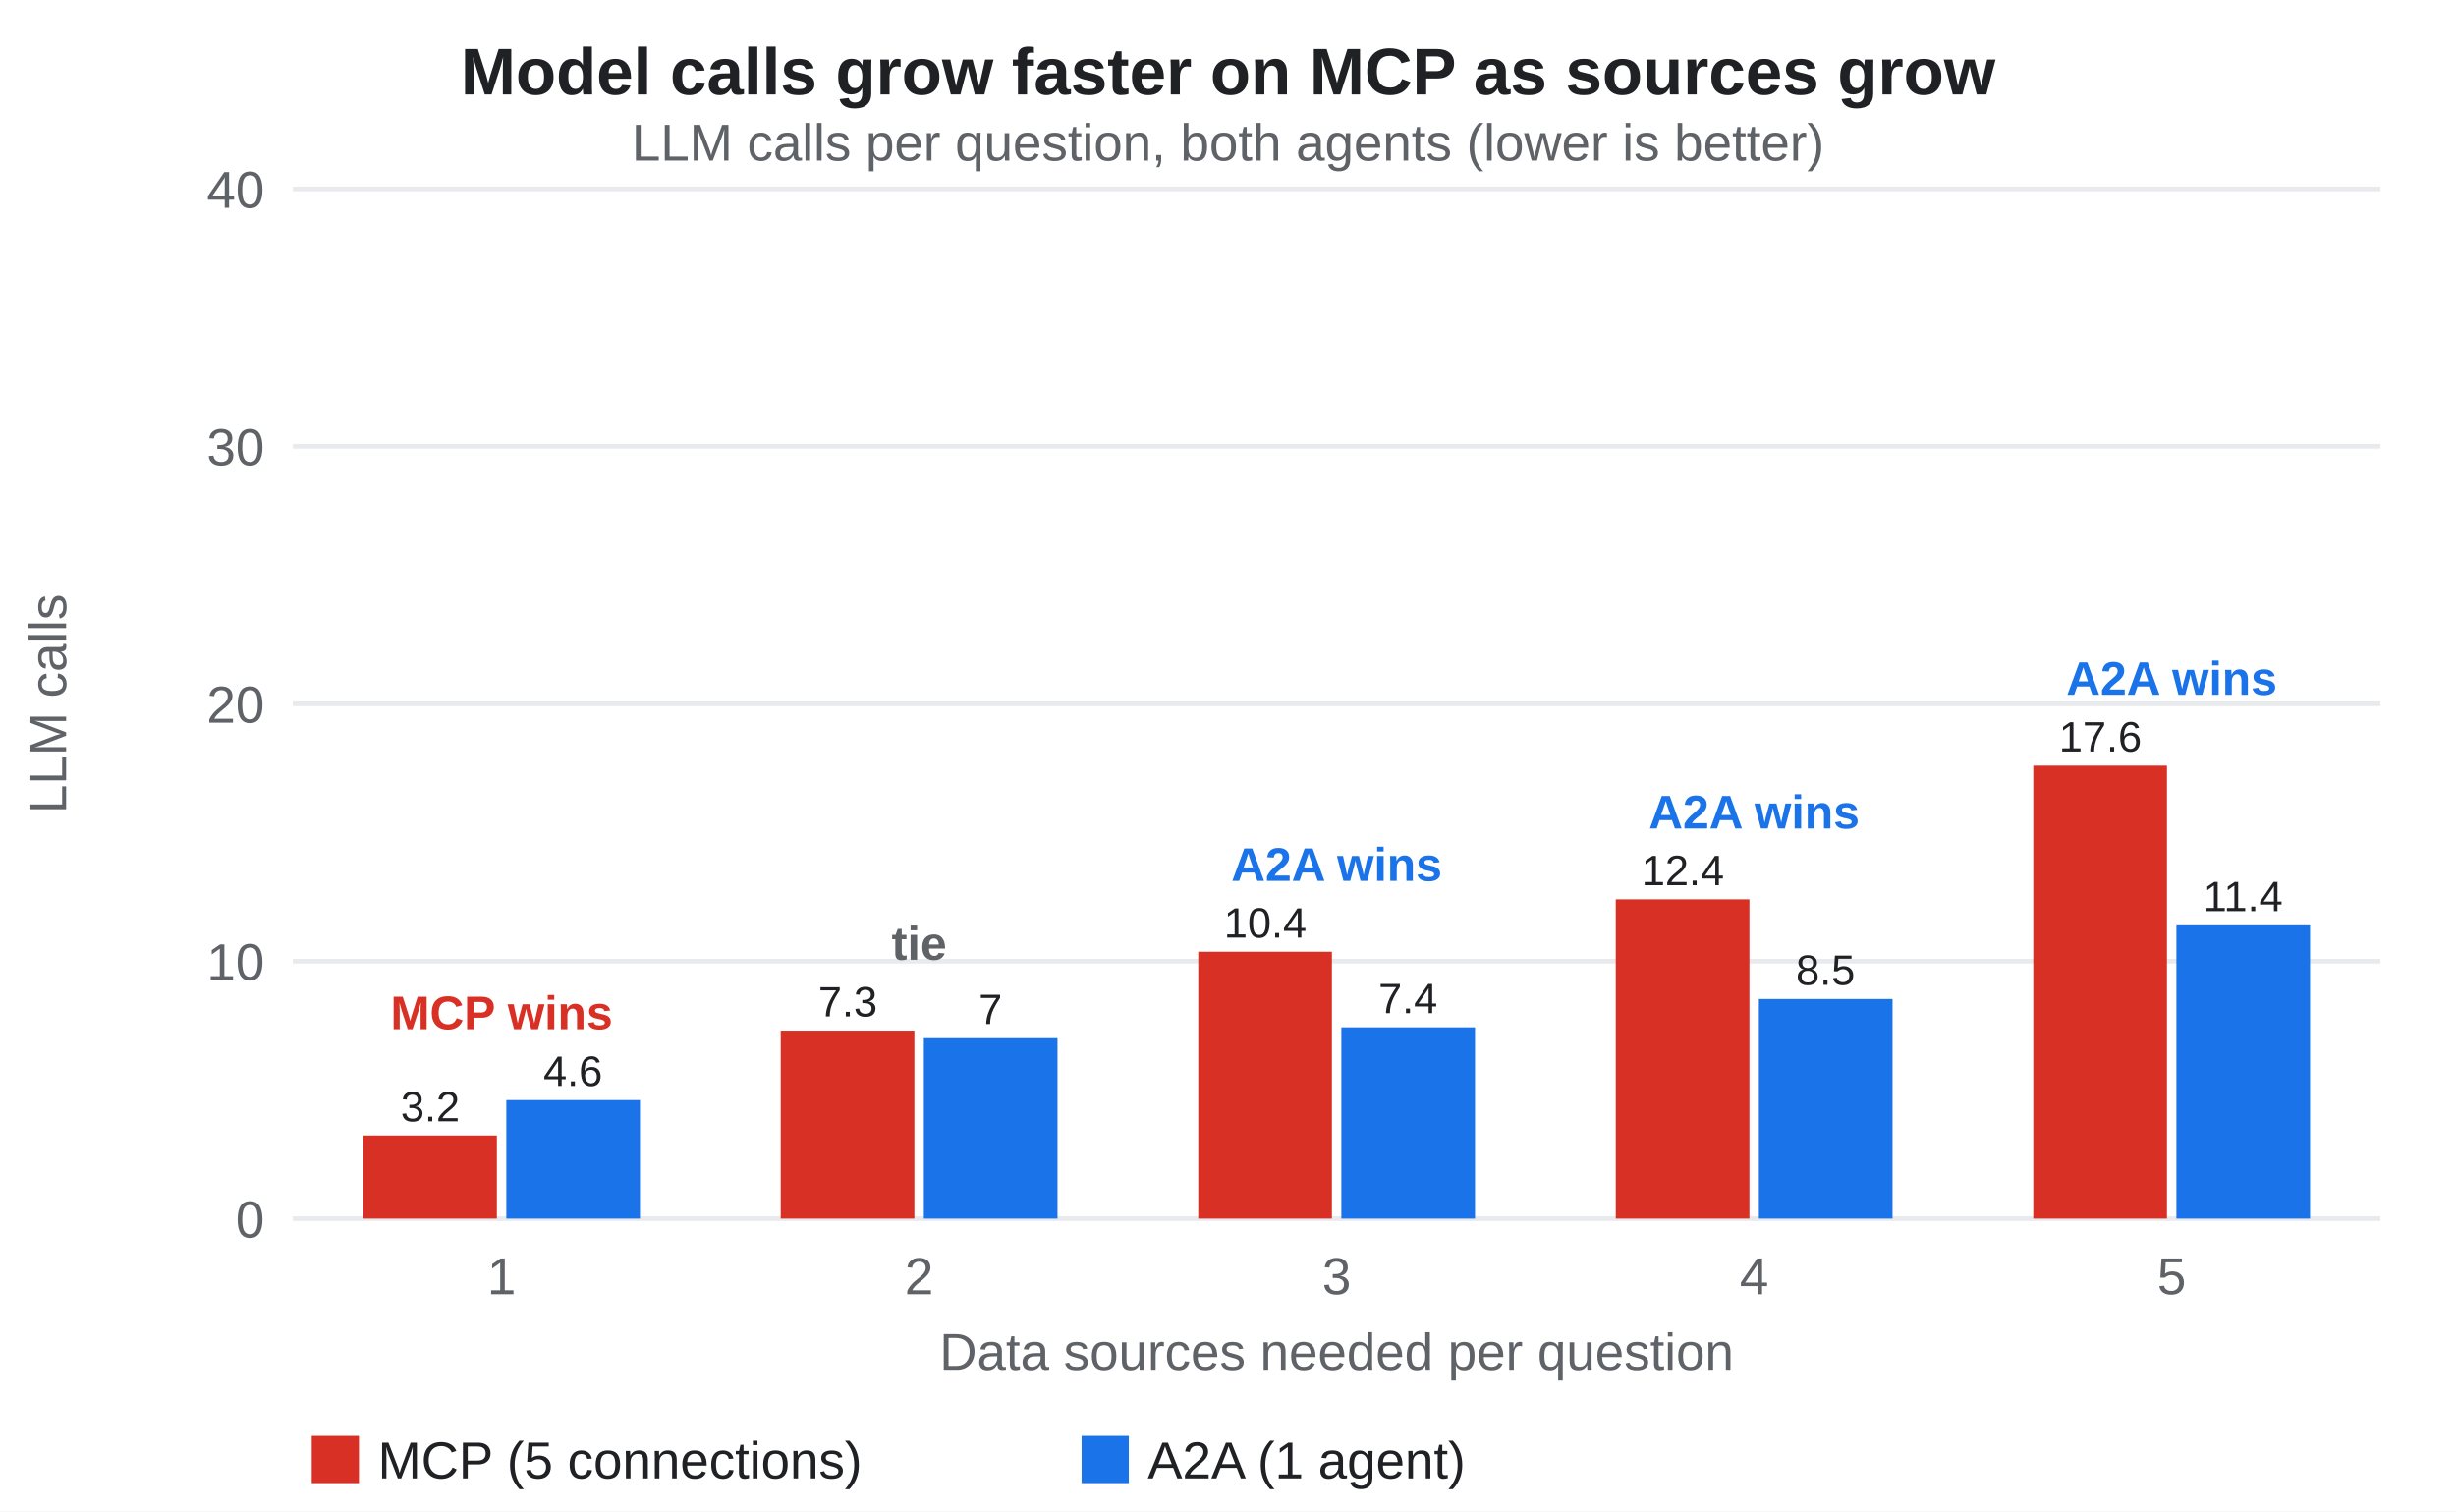
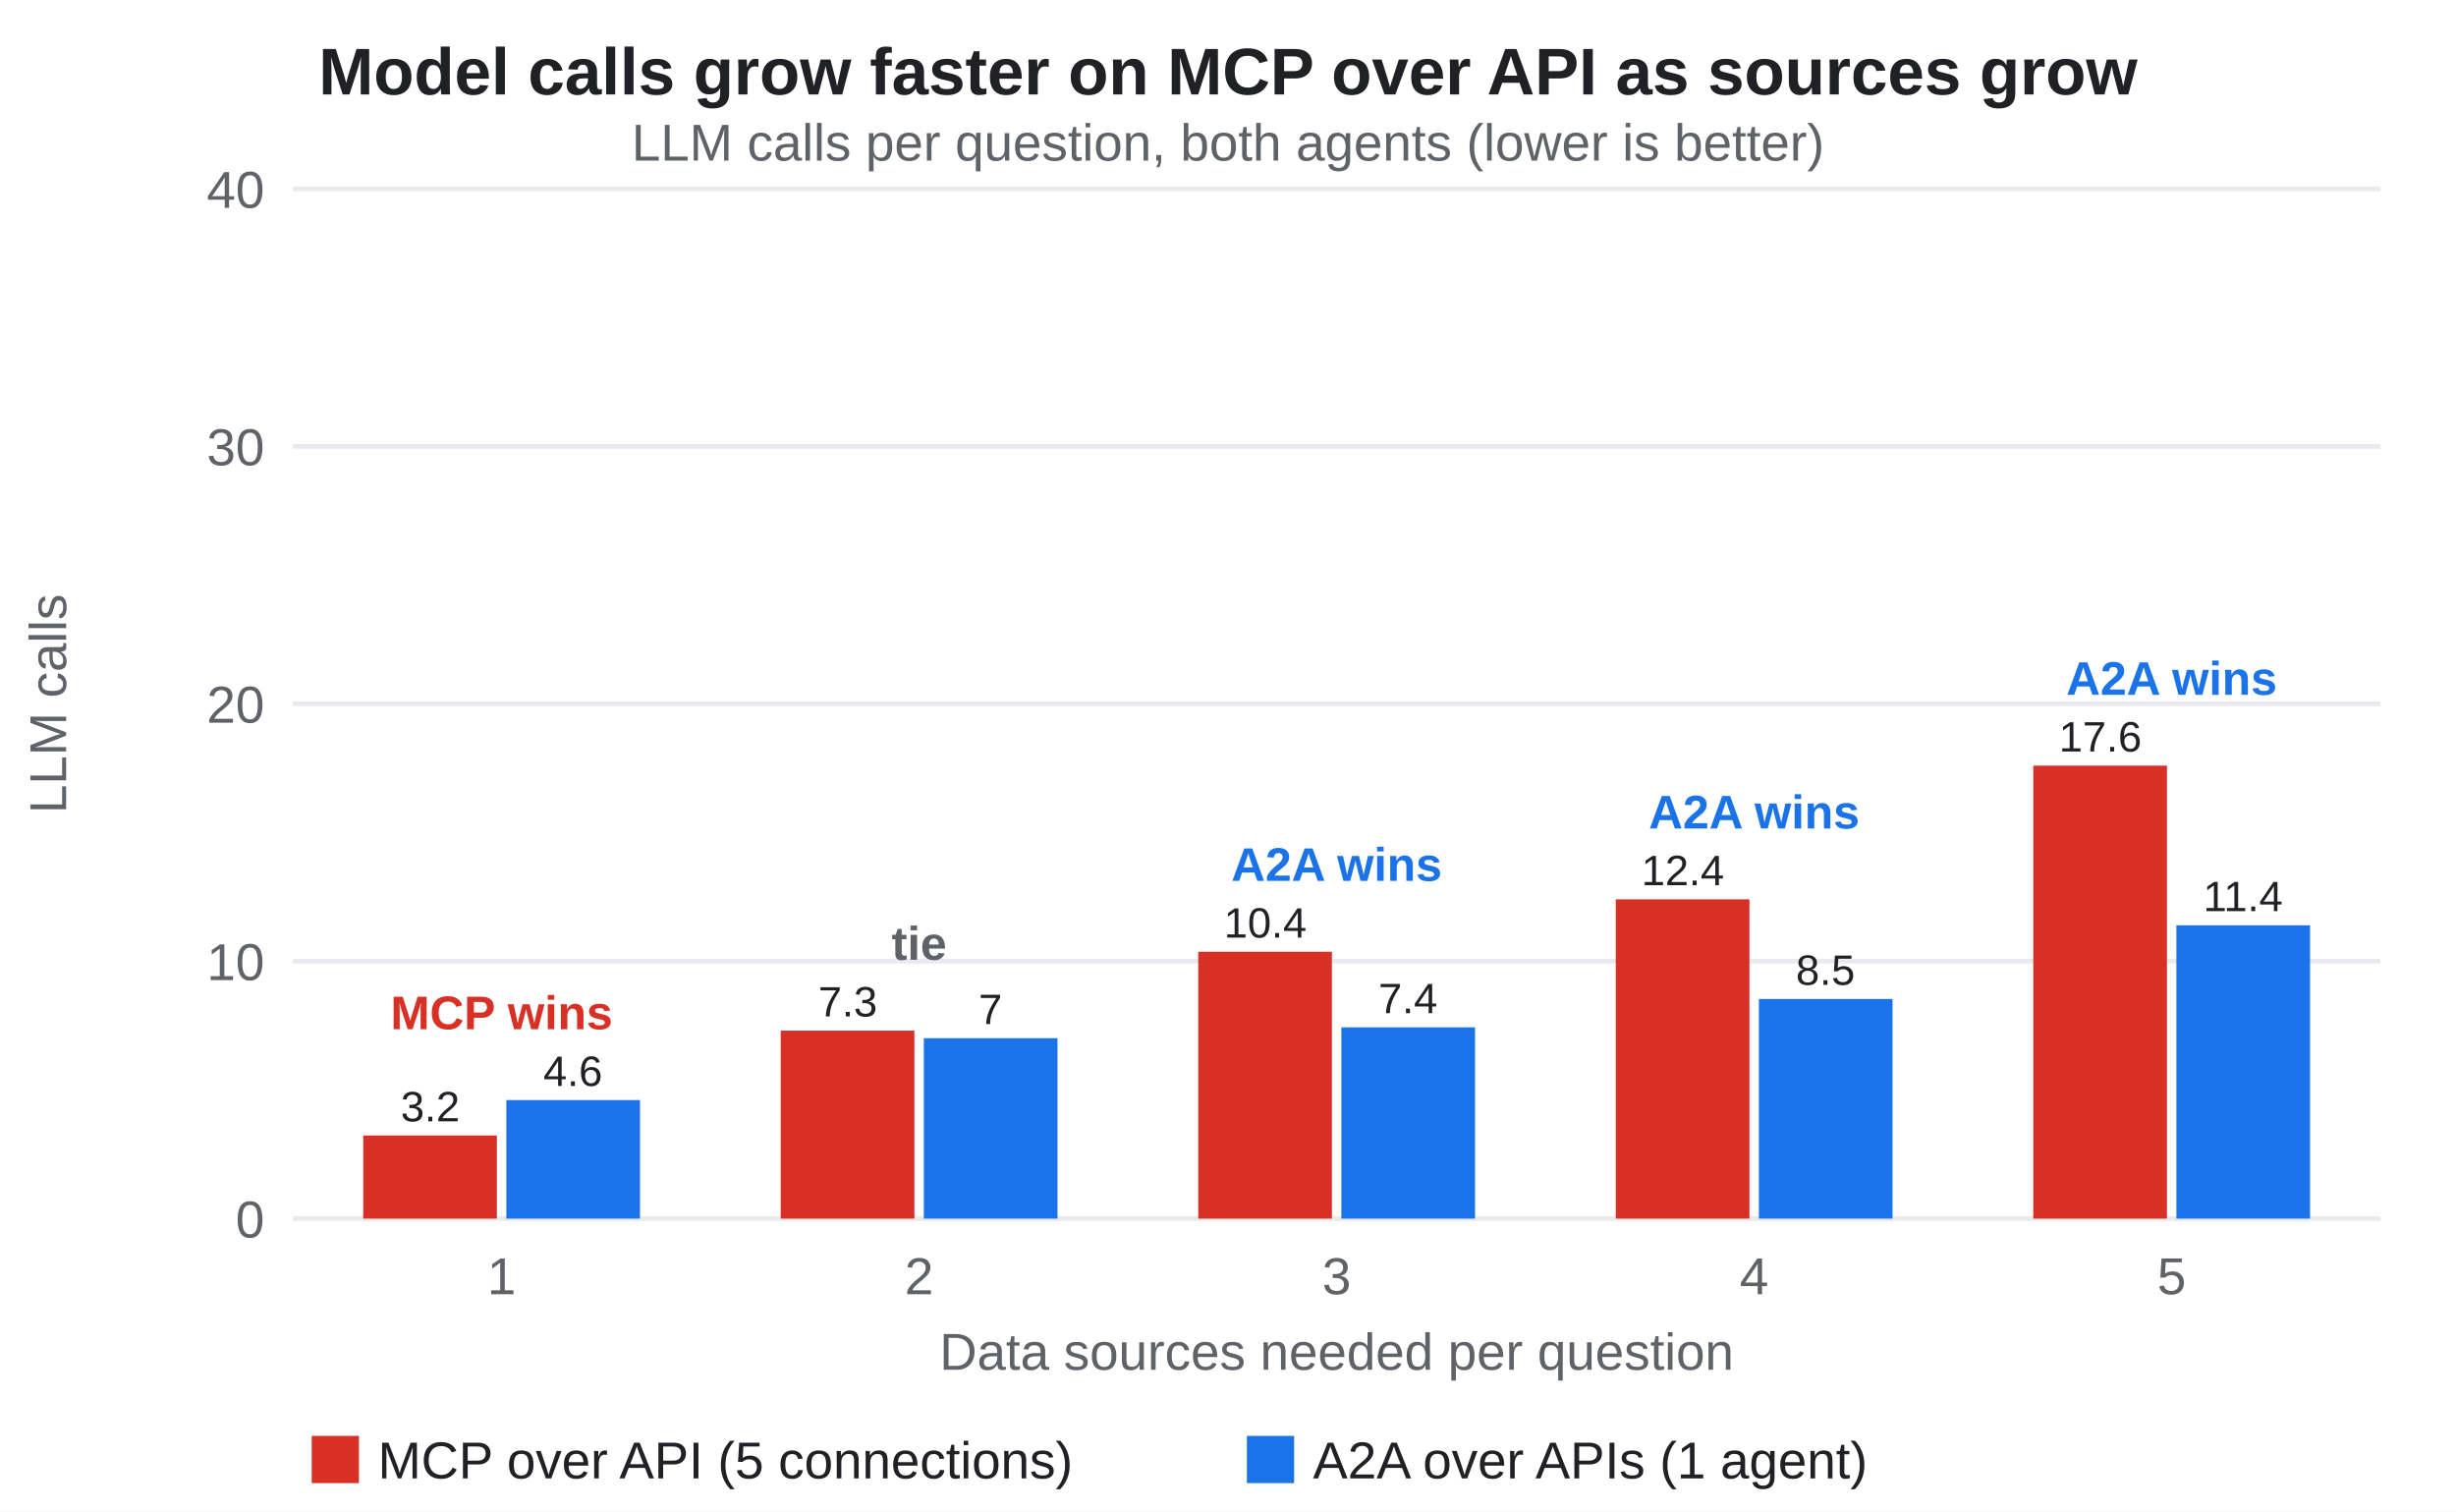
<svg xmlns="http://www.w3.org/2000/svg" viewBox="0 0 520 320" font-family="Arial,sans-serif" font-size="11">
  <rect width="520" height="320" fill="#fff" />
-   <text x="260.0" y="20" text-anchor="middle" font-size="14" font-weight="bold" fill="#202124">Model calls grow faster on MCP as sources grow</text>
+   <text x="260.0" y="20" text-anchor="middle" font-size="14" font-weight="bold" fill="#202124">Model calls grow faster on MCP over API as sources grow</text>
  <line x1="62" x2="504" y1="258.0" y2="258.0" stroke="#e8eaed" />
  <text x="56" y="262.0" text-anchor="end" fill="#5f6368">0</text>
  <line x1="62" x2="504" y1="203.5" y2="203.5" stroke="#e8eaed" />
  <text x="56" y="207.5" text-anchor="end" fill="#5f6368">10</text>
  <line x1="62" x2="504" y1="149.0" y2="149.0" stroke="#e8eaed" />
  <text x="56" y="153.0" text-anchor="end" fill="#5f6368">20</text>
  <line x1="62" x2="504" y1="94.5" y2="94.5" stroke="#e8eaed" />
  <text x="56" y="98.5" text-anchor="end" fill="#5f6368">30</text>
  <line x1="62" x2="504" y1="40.0" y2="40.0" stroke="#e8eaed" />
  <text x="56" y="44.0" text-anchor="end" fill="#5f6368">40</text>
  <text x="106.2" y="274" text-anchor="middle" fill="#5f6368">1</text>
  <text x="194.6" y="274" text-anchor="middle" fill="#5f6368">2</text>
  <text x="283.0" y="274" text-anchor="middle" fill="#5f6368">3</text>
  <text x="371.4" y="274" text-anchor="middle" fill="#5f6368">4</text>
  <text x="459.8" y="274" text-anchor="middle" fill="#5f6368">5</text>
  <text x="14" y="149.0" transform="rotate(-90 14 149.0)" text-anchor="middle" fill="#5f6368">LLM calls</text>
  <text x="260.0" y="34" text-anchor="middle" fill="#5f6368">LLM calls per question, both agents (lower is better)</text>
  <text x="283.0" y="290" text-anchor="middle" fill="#5f6368">Data sources needed per question</text>
  <rect x="76.9" y="240.4" width="28.3" height="17.6" fill="#d93025" />
  <text x="91.1" y="237.4" text-anchor="middle" font-size="9" fill="#202124">3.2</text>
  <rect x="107.2" y="232.9" width="28.3" height="25.1" fill="#1a73e8" />
  <text x="121.3" y="229.9" text-anchor="middle" font-size="9" fill="#202124">4.6</text>
  <text x="106.2" y="217.9" text-anchor="middle" font-weight="bold" font-size="10" fill="#d93025">MCP wins</text>
  <rect x="165.3" y="218.2" width="28.3" height="39.8" fill="#d93025" />
  <text x="179.5" y="215.2" text-anchor="middle" font-size="9" fill="#202124">7.3</text>
  <rect x="195.6" y="219.8" width="28.3" height="38.2" fill="#1a73e8" />
  <text x="209.7" y="216.8" text-anchor="middle" font-size="9" fill="#202124">7</text>
  <text x="194.6" y="203.2" text-anchor="middle" font-weight="bold" font-size="10" fill="#5f6368">tie</text>
  <rect x="253.7" y="201.5" width="28.3" height="56.5" fill="#d93025" />
  <text x="267.9" y="198.5" text-anchor="middle" font-size="9" fill="#202124">10.4</text>
  <rect x="284.0" y="217.5" width="28.3" height="40.5" fill="#1a73e8" />
  <text x="298.1" y="214.5" text-anchor="middle" font-size="9" fill="#202124">7.4</text>
  <text x="283.0" y="186.5" text-anchor="middle" font-weight="bold" font-size="10" fill="#1a73e8">A2A wins</text>
  <rect x="342.1" y="190.4" width="28.3" height="67.6" fill="#d93025" />
  <text x="356.3" y="187.4" text-anchor="middle" font-size="9" fill="#202124">12.4</text>
  <rect x="372.4" y="211.5" width="28.3" height="46.5" fill="#1a73e8" />
  <text x="386.5" y="208.5" text-anchor="middle" font-size="9" fill="#202124">8.5</text>
  <text x="371.4" y="175.4" text-anchor="middle" font-weight="bold" font-size="10" fill="#1a73e8">A2A wins</text>
  <rect x="430.5" y="162.1" width="28.3" height="95.9" fill="#d93025" />
  <text x="444.7" y="159.1" text-anchor="middle" font-size="9" fill="#202124">17.6</text>
  <rect x="460.8" y="195.9" width="28.3" height="62.1" fill="#1a73e8" />
  <text x="474.9" y="192.9" text-anchor="middle" font-size="9" fill="#202124">11.4</text>
  <text x="459.8" y="147.1" text-anchor="middle" font-weight="bold" font-size="10" fill="#1a73e8">A2A wins</text>
  <rect x="66" y="304" width="10" height="10" fill="#d93025" />
-   <text x="80" y="313" fill="#202124">MCP (5 connections)</text>
-   <rect x="229" y="304" width="10" height="10" fill="#1a73e8" />
-   <text x="243" y="313" fill="#202124">A2A (1 agent)</text>
+   <text x="80" y="313" fill="#202124">MCP over API (5 connections)</text>
+   <rect x="264" y="304" width="10" height="10" fill="#1a73e8" />
+   <text x="278" y="313" fill="#202124">A2A over APIs (1 agent)</text>
</svg>
